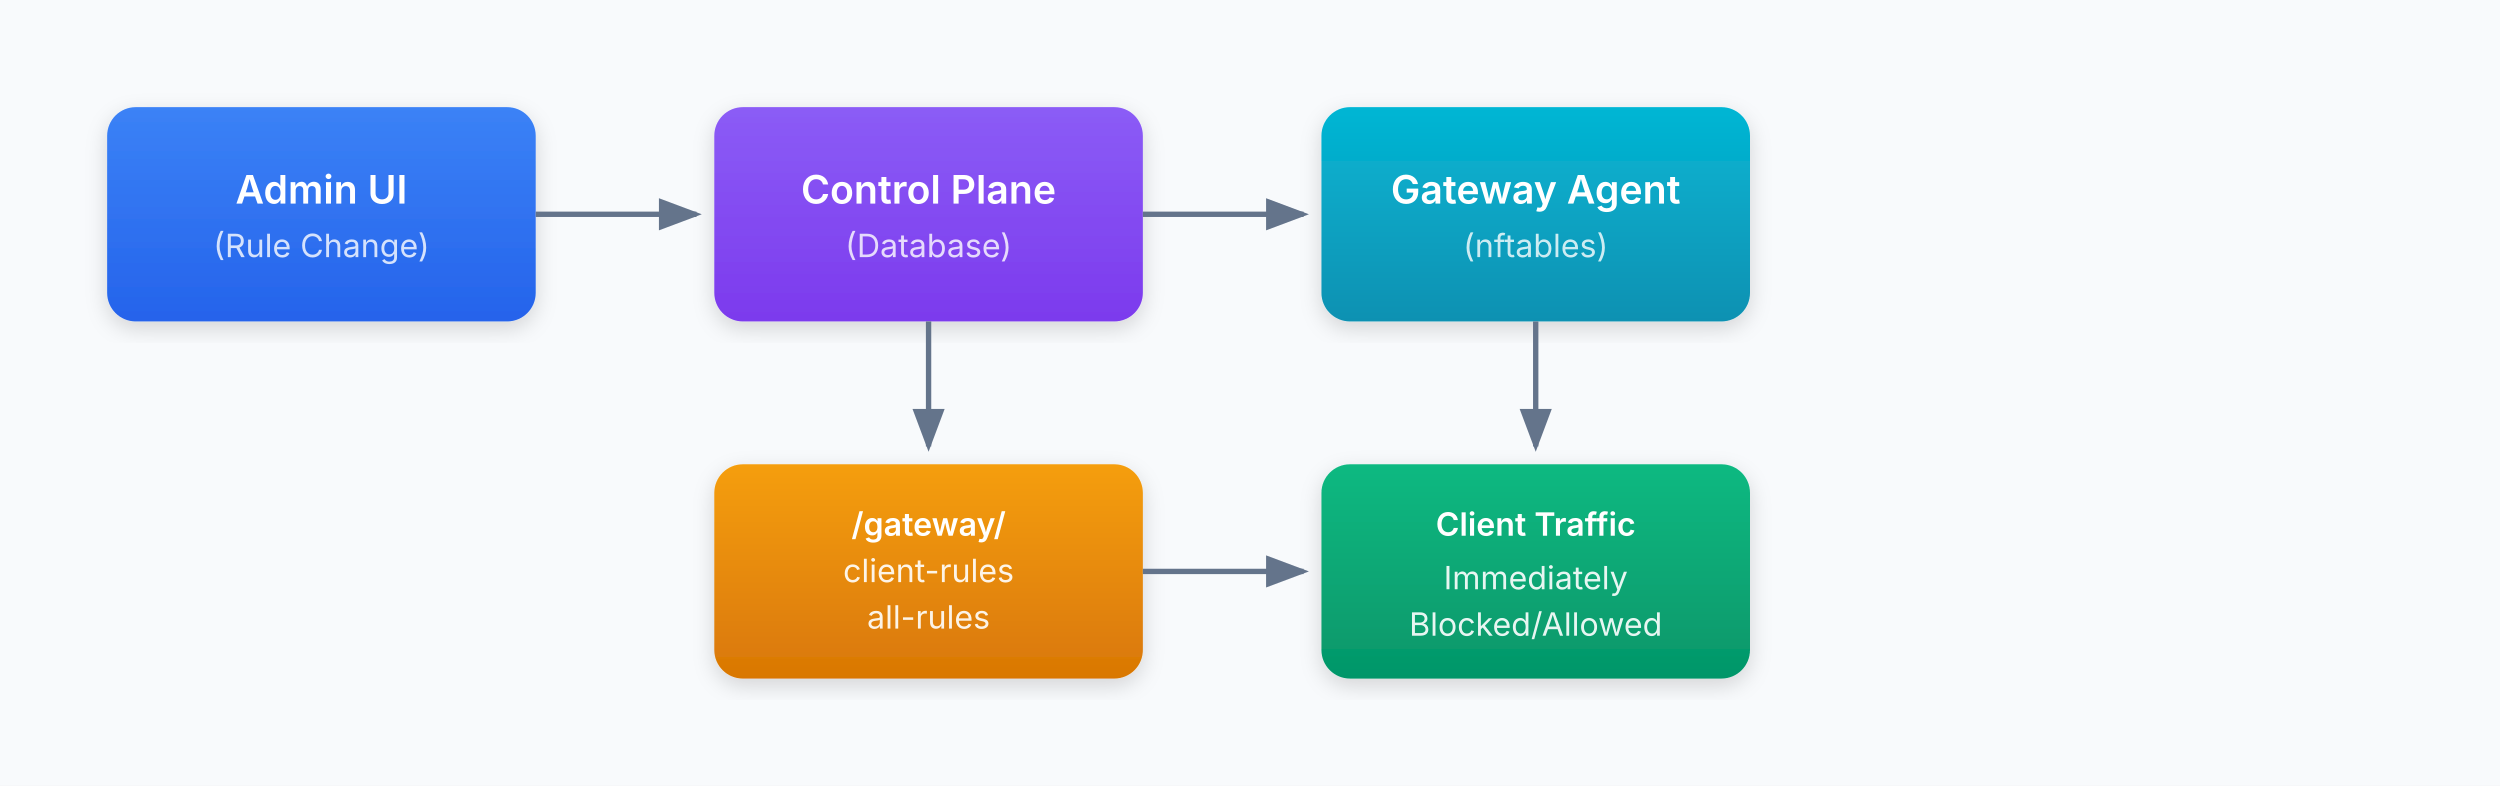
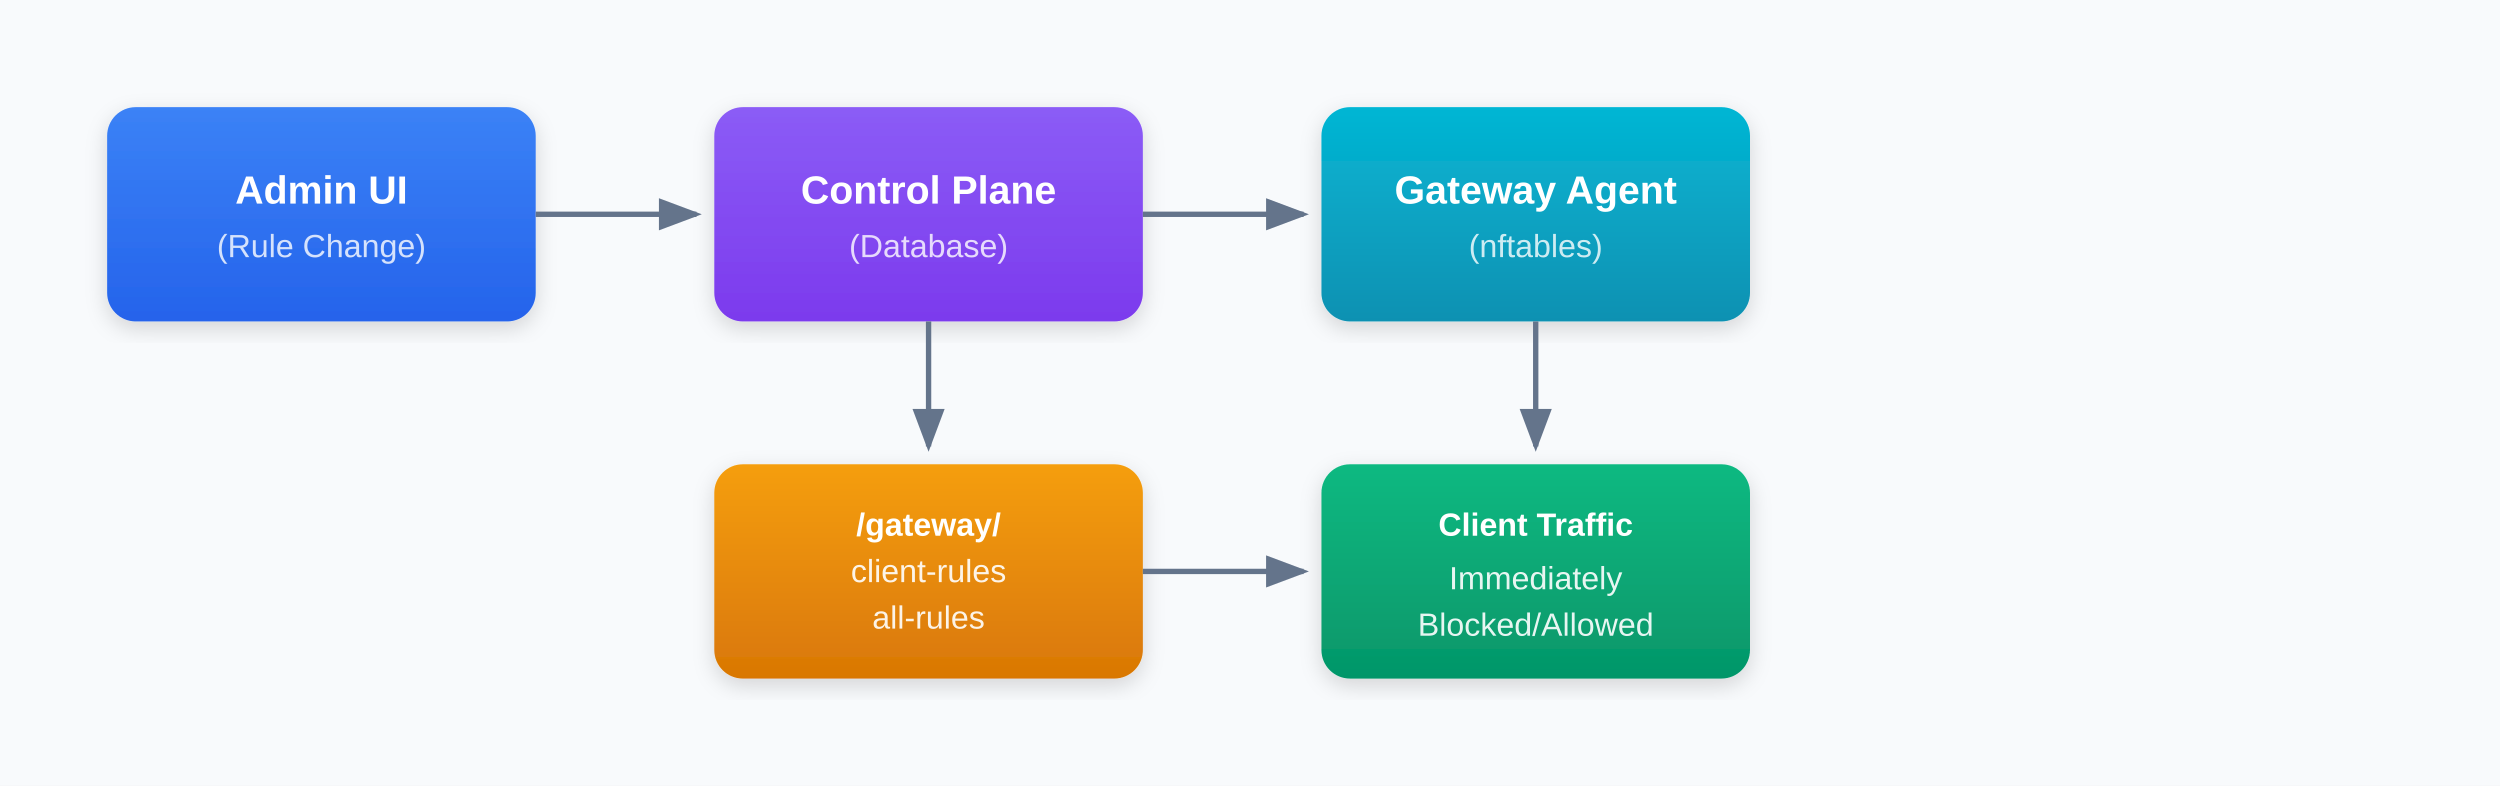
<svg xmlns="http://www.w3.org/2000/svg" viewBox="0 0 700 220">
  <defs>
    <linearGradient id="uiGrad" x1="0%" y1="0%" x2="0%" y2="100%">
      <stop offset="0%" style="stop-color:#3b82f6;stop-opacity:1" />
      <stop offset="100%" style="stop-color:#2563eb;stop-opacity:1" />
    </linearGradient>
    <linearGradient id="dbGrad" x1="0%" y1="0%" x2="0%" y2="100%">
      <stop offset="0%" style="stop-color:#8b5cf6;stop-opacity:1" />
      <stop offset="100%" style="stop-color:#7c3aed;stop-opacity:1" />
    </linearGradient>
    <linearGradient id="agentGrad" x1="0%" y1="0%" x2="0%" y2="100%">
      <stop offset="0%" style="stop-color:#06b6d4;stop-opacity:1" />
      <stop offset="100%" style="stop-color:#0891b2;stop-opacity:1" />
    </linearGradient>
    <linearGradient id="apiGrad" x1="0%" y1="0%" x2="0%" y2="100%">
      <stop offset="0%" style="stop-color:#f59e0b;stop-opacity:1" />
      <stop offset="100%" style="stop-color:#d97706;stop-opacity:1" />
    </linearGradient>
    <linearGradient id="fwGrad" x1="0%" y1="0%" x2="0%" y2="100%">
      <stop offset="0%" style="stop-color:#10b981;stop-opacity:1" />
      <stop offset="100%" style="stop-color:#059669;stop-opacity:1" />
    </linearGradient>
    <filter id="shadow" x="-10%" y="-10%" width="120%" height="120%">
      <feDropShadow dx="0" dy="2" stdDeviation="3" flood-opacity="0.15" />
    </filter>
    <marker id="arrow" markerWidth="8" markerHeight="8" refX="7" refY="3" orient="auto" markerUnits="strokeWidth">
      <path d="M0,0 L0,6 L8,3 z" fill="#64748b" />
    </marker>
  </defs>
  <rect width="700" height="220" fill="#f8fafc" />
  <g filter="url(#shadow)">
    <rect x="30" y="30" width="120" height="60" rx="8" fill="url(#uiGrad)" />
-     <text x="90" y="57" text-anchor="middle" fill="white" font-family="system-ui, -apple-system, sans-serif" font-size="11" font-weight="600">Admin UI</text>
-     <text x="90" y="72" text-anchor="middle" fill="rgba(255,255,255,0.8)" font-family="system-ui, -apple-system, sans-serif" font-size="9">(Rule Change)</text>
+     <text x="90" y="57" text-anchor="middle" fill="white" font-family="Arial, Helvetica, sans-serif" font-size="11" font-weight="600">Admin UI</text>
+     <text x="90" y="72" text-anchor="middle" fill="rgba(255,255,255,0.8)" font-family="Arial, Helvetica, sans-serif" font-size="9">(Rule Change)</text>
  </g>
  <g filter="url(#shadow)">
    <rect x="200" y="30" width="120" height="60" rx="8" fill="url(#dbGrad)" />
-     <text x="260" y="57" text-anchor="middle" fill="white" font-family="system-ui, -apple-system, sans-serif" font-size="11" font-weight="600">Control Plane</text>
-     <text x="260" y="72" text-anchor="middle" fill="rgba(255,255,255,0.8)" font-family="system-ui, -apple-system, sans-serif" font-size="9">(Database)</text>
+     <text x="260" y="57" text-anchor="middle" fill="white" font-family="Arial, Helvetica, sans-serif" font-size="11" font-weight="600">Control Plane</text>
+     <text x="260" y="72" text-anchor="middle" fill="rgba(255,255,255,0.8)" font-family="Arial, Helvetica, sans-serif" font-size="9">(Database)</text>
  </g>
  <g filter="url(#shadow)">
    <rect x="370" y="30" width="120" height="60" rx="8" fill="url(#agentGrad)" />
-     <text x="430" y="57" text-anchor="middle" fill="white" font-family="system-ui, -apple-system, sans-serif" font-size="11" font-weight="600">Gateway Agent</text>
-     <text x="430" y="72" text-anchor="middle" fill="rgba(255,255,255,0.8)" font-family="system-ui, -apple-system, sans-serif" font-size="9">(nftables)</text>
+     <text x="430" y="57" text-anchor="middle" fill="white" font-family="Arial, Helvetica, sans-serif" font-size="11" font-weight="600">Gateway Agent</text>
+     <text x="430" y="72" text-anchor="middle" fill="rgba(255,255,255,0.8)" font-family="Arial, Helvetica, sans-serif" font-size="9">(nftables)</text>
  </g>
  <line x1="150" y1="60" x2="195" y2="60" stroke="#64748b" stroke-width="1.5" marker-end="url(#arrow)" />
  <line x1="320" y1="60" x2="365" y2="60" stroke="#64748b" stroke-width="1.5" marker-end="url(#arrow)" />
  <g filter="url(#shadow)">
    <rect x="200" y="130" width="120" height="60" rx="8" fill="url(#apiGrad)" />
-     <text x="260" y="150" text-anchor="middle" fill="white" font-family="system-ui, -apple-system, sans-serif" font-size="9" font-weight="600">/gateway/</text>
-     <text x="260" y="163" text-anchor="middle" fill="rgba(255,255,255,0.9)" font-family="system-ui, -apple-system, sans-serif" font-size="9">client-rules</text>
-     <text x="260" y="176" text-anchor="middle" fill="rgba(255,255,255,0.9)" font-family="system-ui, -apple-system, sans-serif" font-size="9">all-rules</text>
+     <text x="260" y="150" text-anchor="middle" fill="white" font-family="Arial, Helvetica, sans-serif" font-size="9" font-weight="600">/gateway/</text>
+     <text x="260" y="163" text-anchor="middle" fill="rgba(255,255,255,0.9)" font-family="Arial, Helvetica, sans-serif" font-size="9">client-rules</text>
+     <text x="260" y="176" text-anchor="middle" fill="rgba(255,255,255,0.9)" font-family="Arial, Helvetica, sans-serif" font-size="9">all-rules</text>
  </g>
  <g filter="url(#shadow)">
    <rect x="370" y="130" width="120" height="60" rx="8" fill="url(#fwGrad)" />
-     <text x="430" y="150" text-anchor="middle" fill="white" font-family="system-ui, -apple-system, sans-serif" font-size="9" font-weight="600">Client Traffic</text>
-     <text x="430" y="165" text-anchor="middle" fill="rgba(255,255,255,0.9)" font-family="system-ui, -apple-system, sans-serif" font-size="9">Immediately</text>
-     <text x="430" y="178" text-anchor="middle" fill="rgba(255,255,255,0.9)" font-family="system-ui, -apple-system, sans-serif" font-size="9">Blocked/Allowed</text>
+     <text x="430" y="150" text-anchor="middle" fill="white" font-family="Arial, Helvetica, sans-serif" font-size="9" font-weight="600">Client Traffic</text>
+     <text x="430" y="165" text-anchor="middle" fill="rgba(255,255,255,0.9)" font-family="Arial, Helvetica, sans-serif" font-size="9">Immediately</text>
+     <text x="430" y="178" text-anchor="middle" fill="rgba(255,255,255,0.9)" font-family="Arial, Helvetica, sans-serif" font-size="9">Blocked/Allowed</text>
  </g>
  <line x1="260" y1="90" x2="260" y2="125" stroke="#64748b" stroke-width="1.5" marker-end="url(#arrow)" />
  <line x1="430" y1="90" x2="430" y2="125" stroke="#64748b" stroke-width="1.5" marker-end="url(#arrow)" />
  <line x1="320" y1="160" x2="365" y2="160" stroke="#64748b" stroke-width="1.5" marker-end="url(#arrow)" />
</svg>
